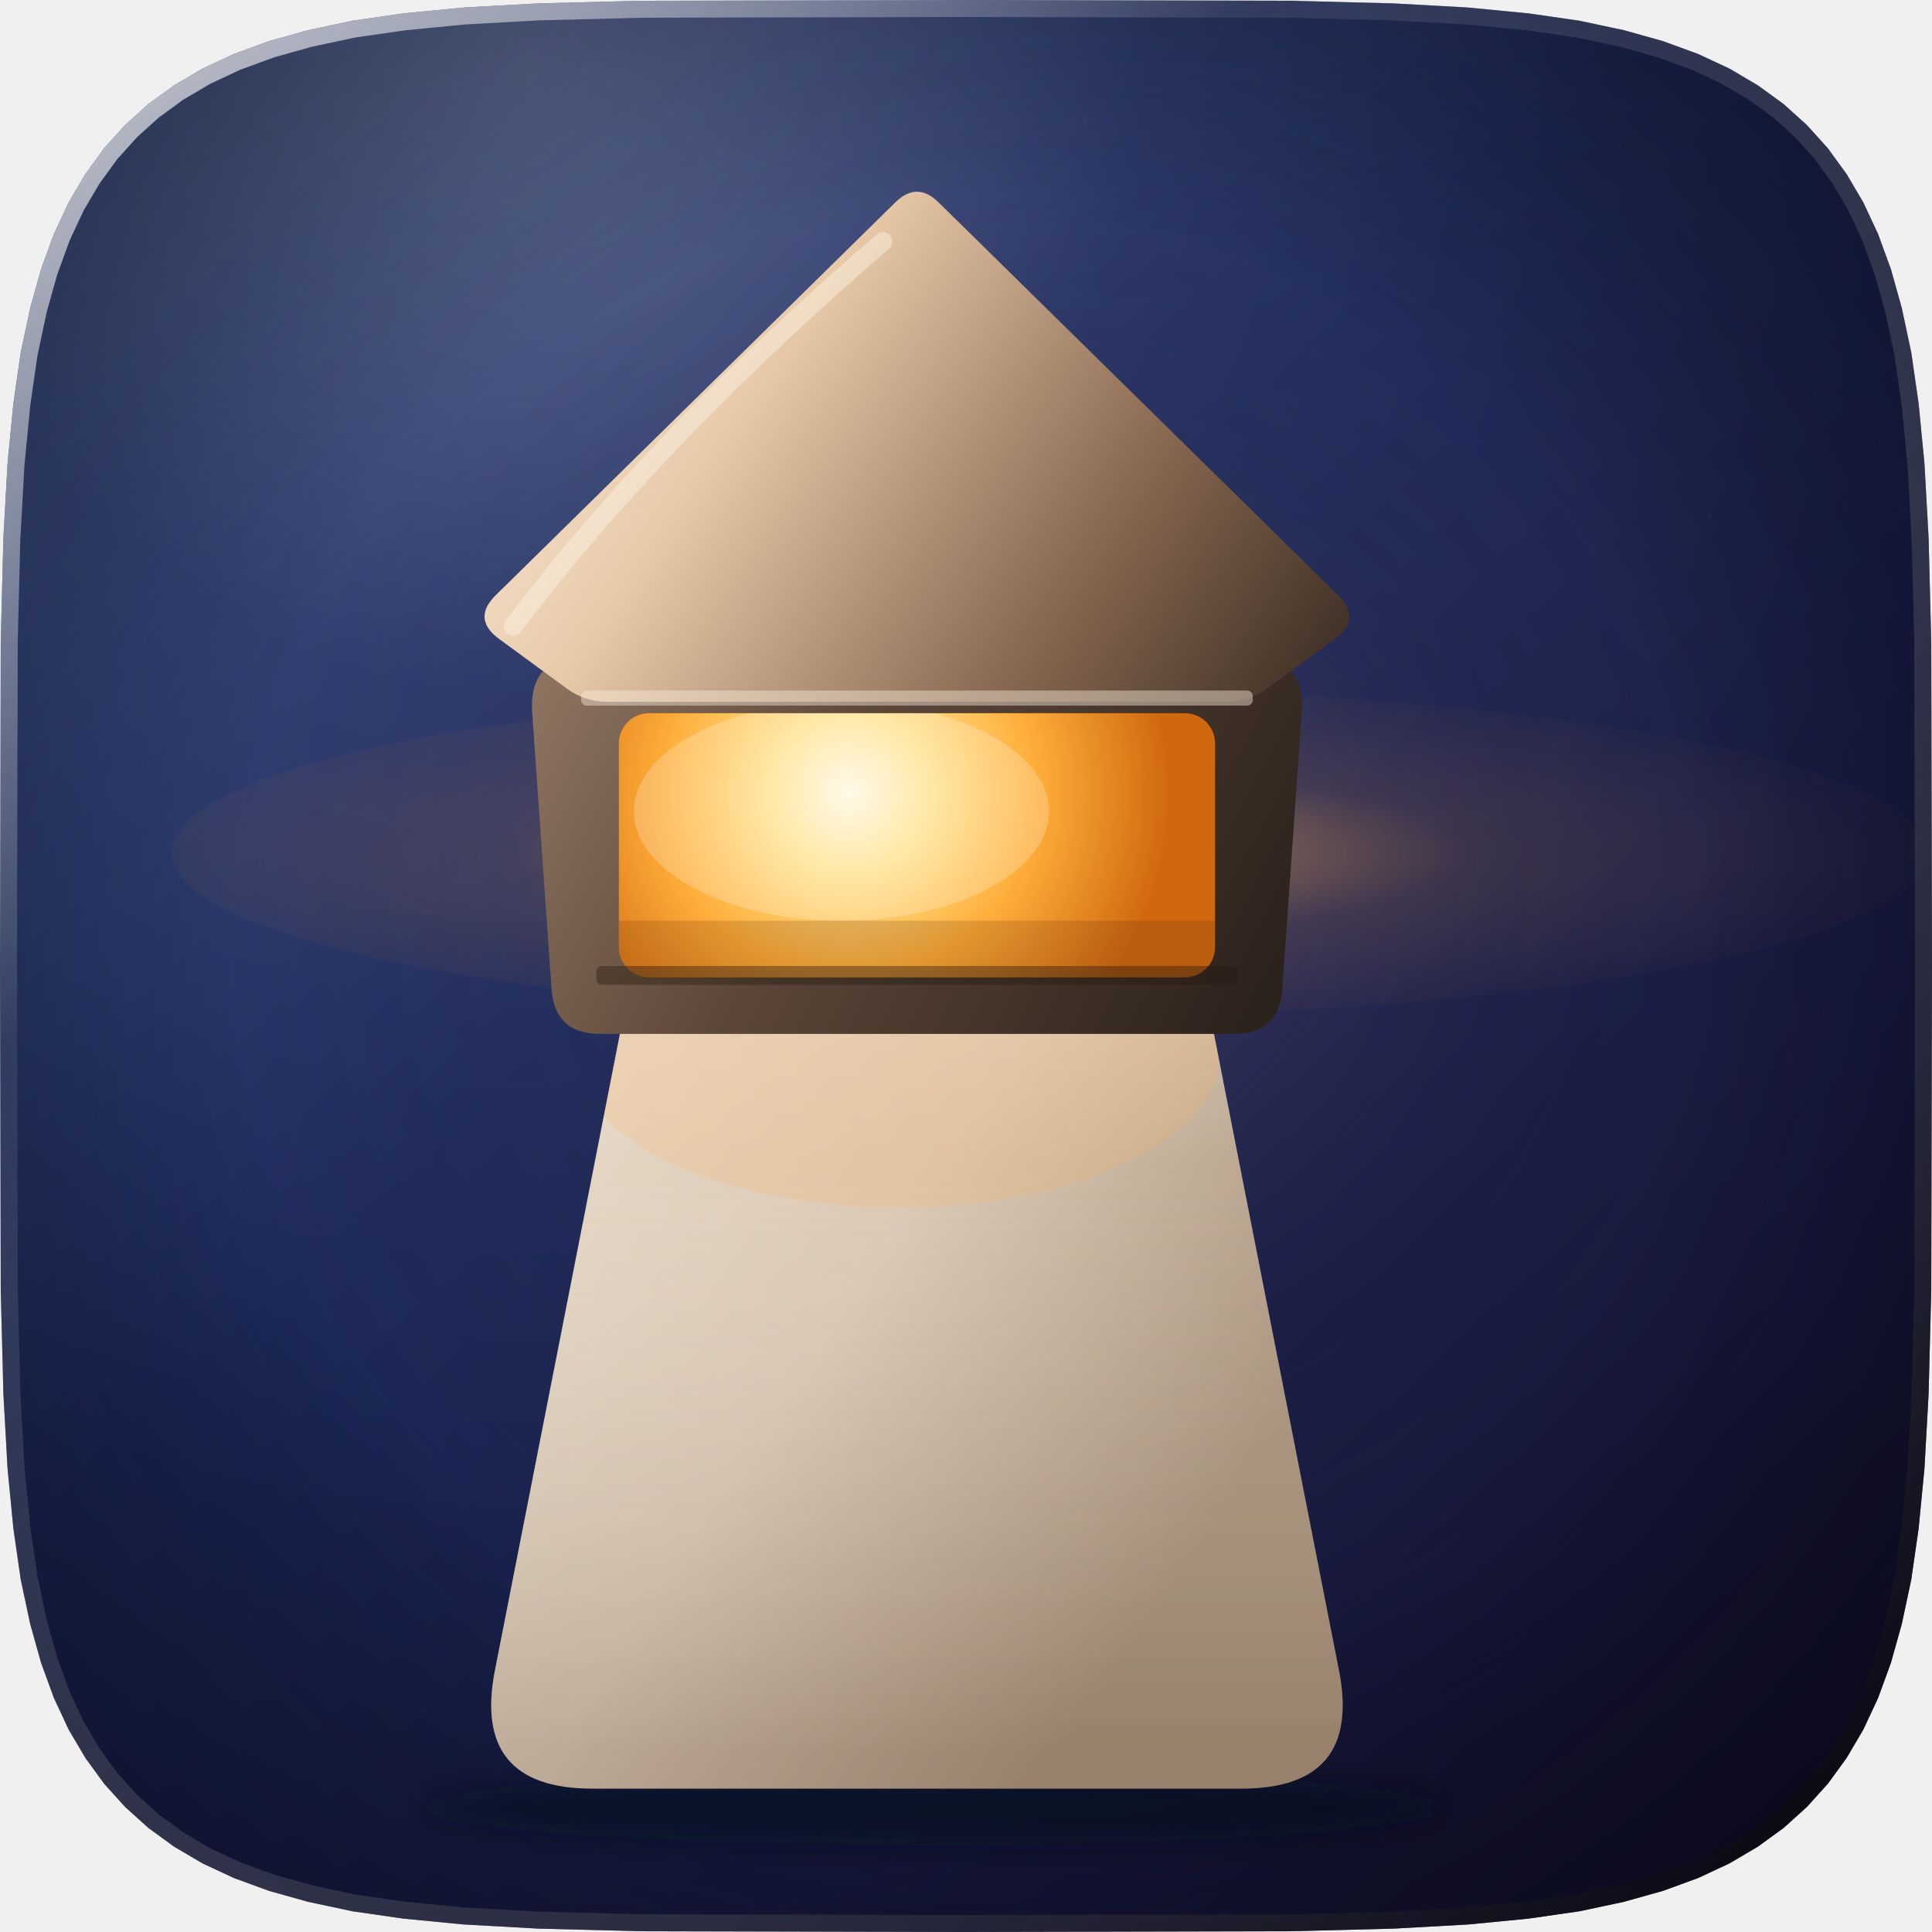
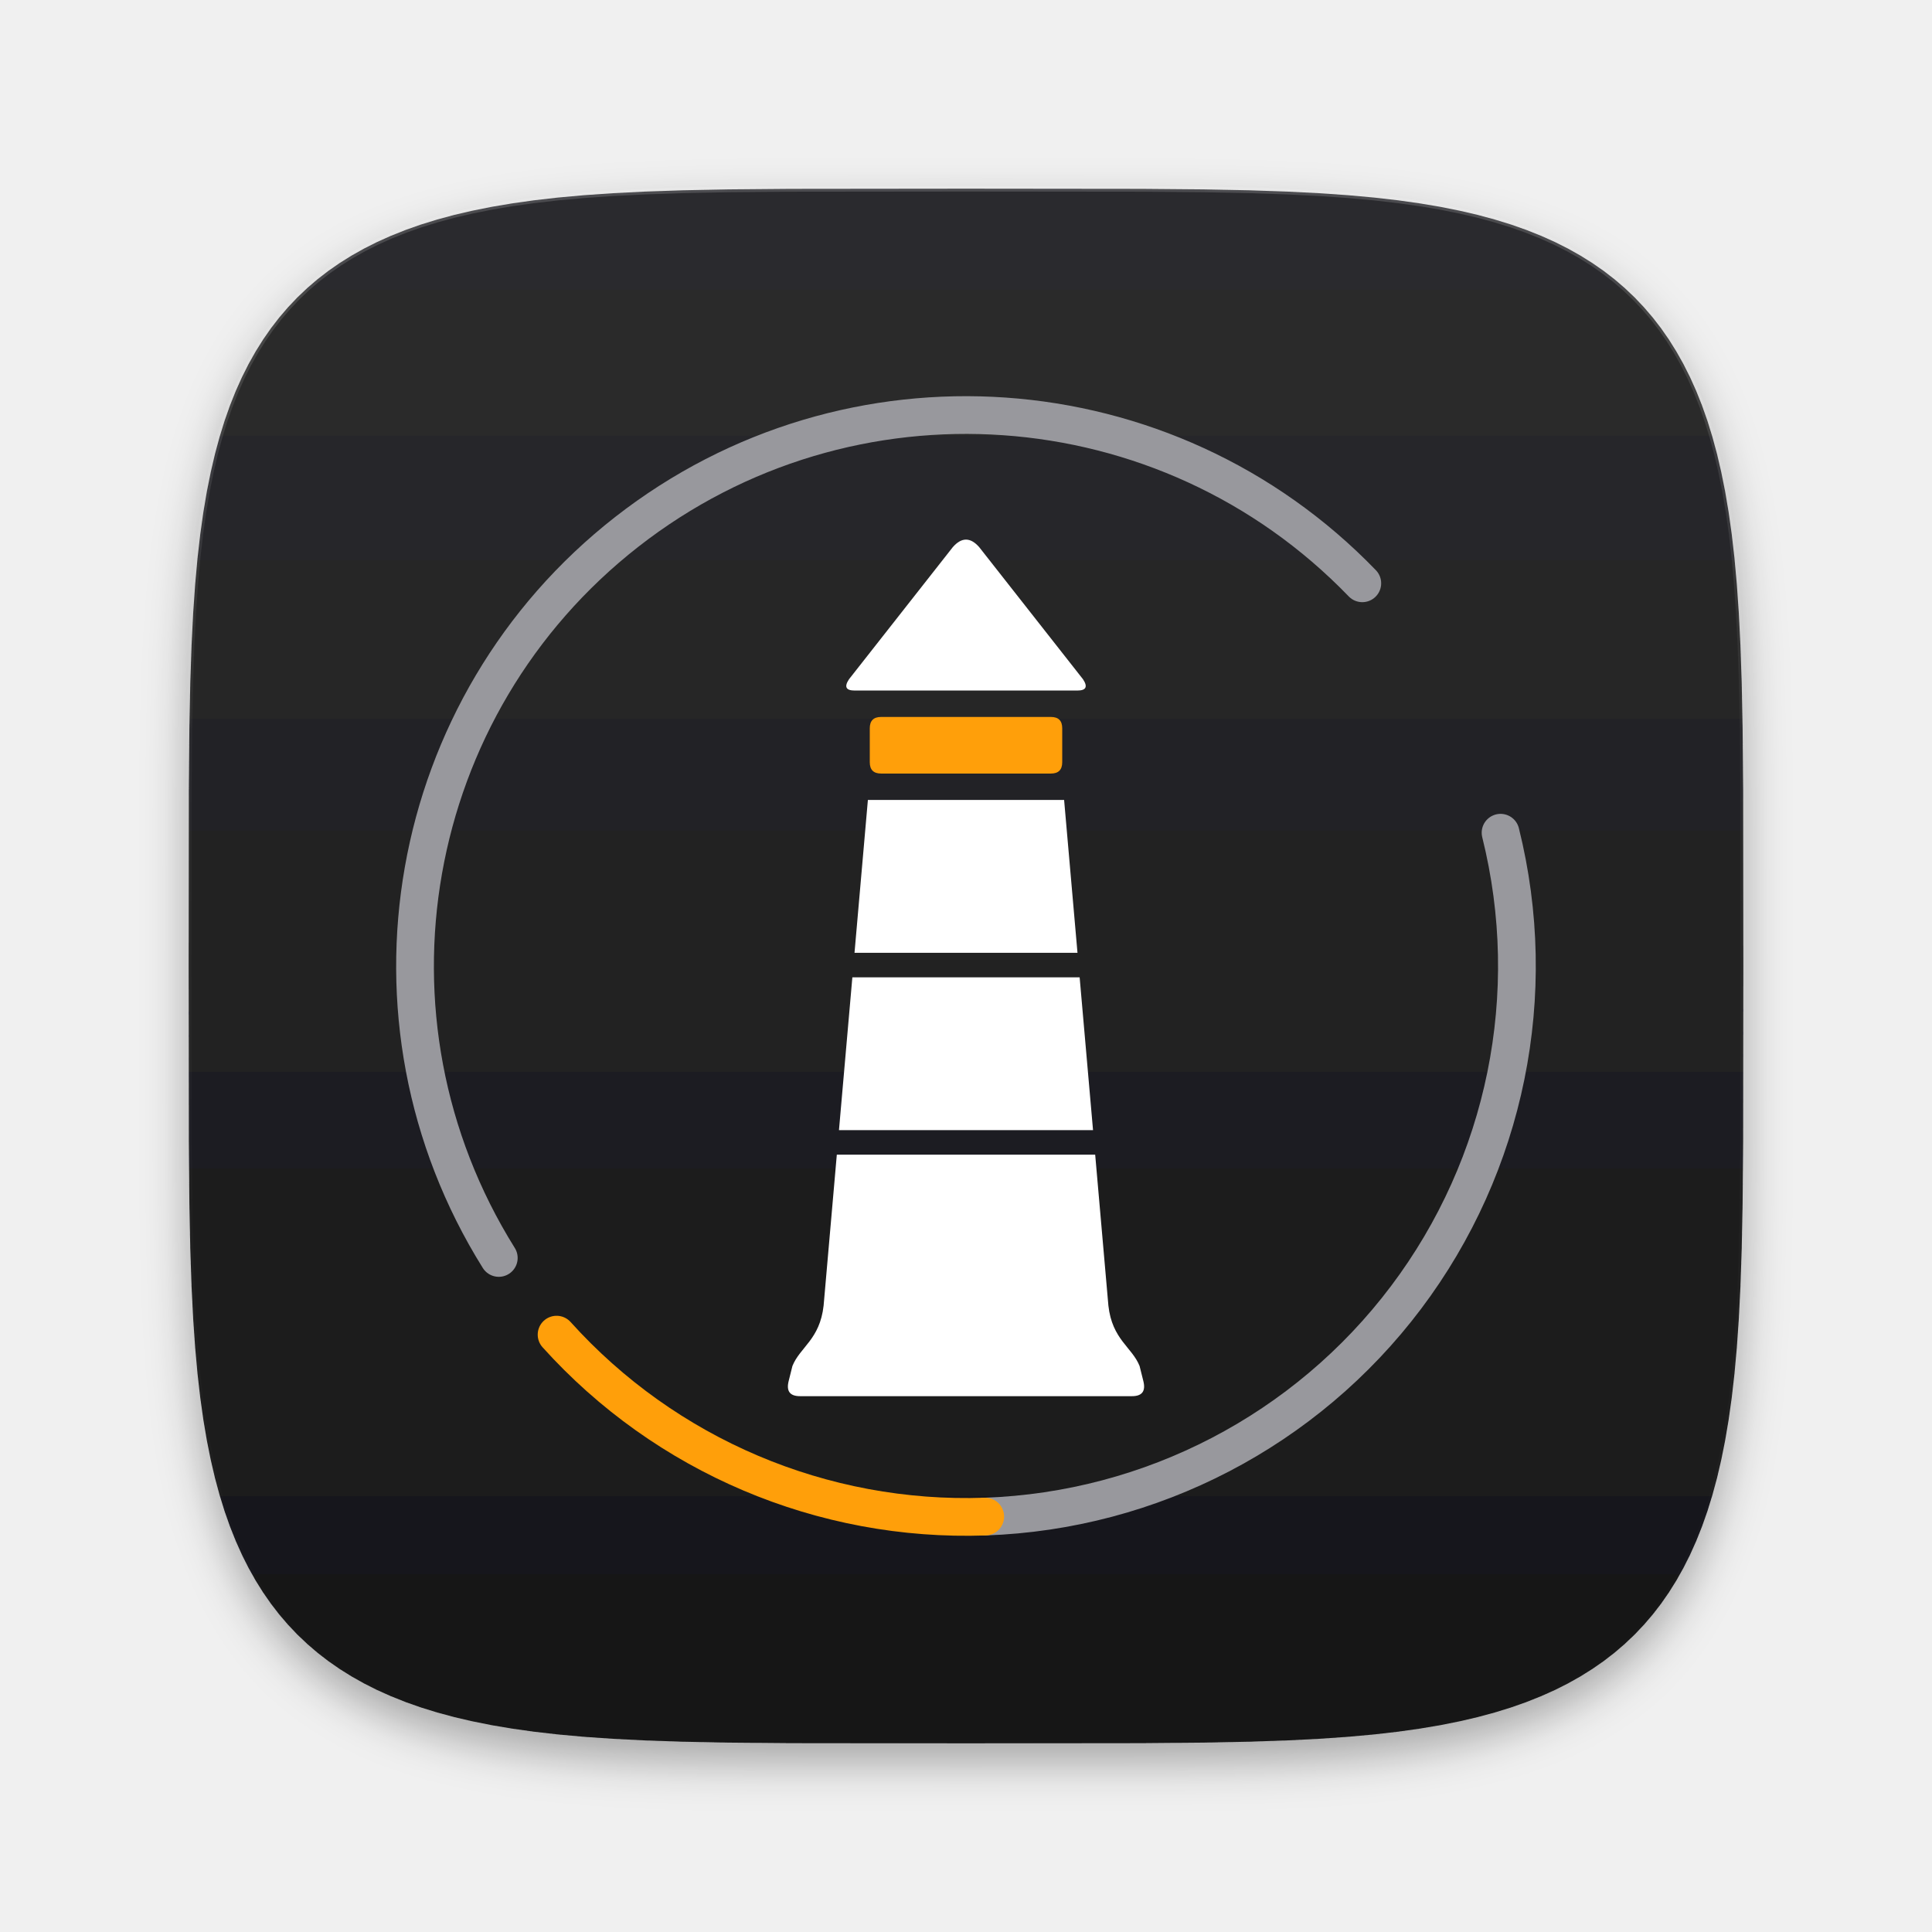
<svg xmlns="http://www.w3.org/2000/svg" width="1024" height="1024" viewBox="0 0 1024 1024">
  <defs>
-     <clipPath id="sq">
-       <path d="M 1024.0 512.0 L 1023.6 684.0 L 1022.2 738.8 L 1020.0 778.3 L 1016.9 810.2 L 1013.0 837.2 L 1008.0 860.7 L 1002.2 881.4 L 995.4 900.0 L 987.6 916.7 L 978.7 931.8 L 968.8 945.4 L 957.7 957.7 L 945.4 968.8 L 931.8 978.7 L 916.7 987.6 L 900.0 995.4 L 881.4 1002.2 L 860.7 1008.0 L 837.2 1013.0 L 810.2 1016.9 L 778.3 1020.0 L 738.8 1022.2 L 684.0 1023.6 L 512.0 1024.0 L 340.0 1023.6 L 285.2 1022.2 L 245.7 1020.0 L 213.8 1016.9 L 186.8 1013.0 L 163.3 1008.0 L 142.6 1002.2 L 124.0 995.4 L 107.3 987.6 L 92.2 978.7 L 78.6 968.8 L 66.3 957.7 L 55.2 945.4 L 45.3 931.8 L 36.4 916.7 L 28.6 900.0 L 21.8 881.4 L 16.0 860.7 L 11.0 837.2 L 7.1 810.2 L 4.0 778.3 L 1.8 738.8 L 0.4 684.0 L 0.0 512.0 L 0.4 340.0 L 1.8 285.2 L 4.0 245.7 L 7.1 213.8 L 11.0 186.8 L 16.0 163.3 L 21.8 142.6 L 28.6 124.0 L 36.4 107.3 L 45.3 92.2 L 55.2 78.6 L 66.3 66.3 L 78.6 55.2 L 92.2 45.3 L 107.3 36.4 L 124.0 28.6 L 142.6 21.8 L 163.3 16.0 L 186.8 11.0 L 213.8 7.1 L 245.7 4.0 L 285.2 1.8 L 340.0 0.4 L 512.0 0.0 L 684.0 0.4 L 738.8 1.8 L 778.3 4.0 L 810.2 7.1 L 837.2 11.0 L 860.7 16.0 L 881.4 21.8 L 900.0 28.6 L 916.7 36.4 L 931.8 45.3 L 945.4 55.2 L 957.7 66.3 L 968.8 78.6 L 978.7 92.2 L 987.6 107.3 L 995.4 124.0 L 1002.2 142.6 L 1008.0 163.3 L 1013.0 186.8 L 1016.9 213.8 L 1020.0 245.7 L 1022.2 285.2 L 1023.6 340.0 L 1024.0 512.0 Z" />
-     </clipPath>
-     <linearGradient id="night" gradientUnits="userSpaceOnUse" x1="40" y1="0" x2="980" y2="1024">
-       <stop offset="0%" stop-color="#3A4E86" />
-       <stop offset="42%" stop-color="#1A2758" />
-       <stop offset="100%" stop-color="#120E28" />
+     <linearGradient id="body" x1="0" y1="100" x2="0" y2="924" gradientUnits="userSpaceOnUse">
+       <stop offset="0" stop-color="#2c2c2e" />
+       <stop offset="1" stop-color="#161617" />
    </linearGradient>
-     <radialGradient id="sheen" gradientUnits="userSpaceOnUse" cx="280" cy="40" r="780">
-       <stop offset="0%" stop-color="#fff" stop-opacity="0.22" />
-       <stop offset="42%" stop-color="#fff" stop-opacity="0.04" />
-       <stop offset="100%" stop-color="#fff" stop-opacity="0" />
-     </radialGradient>
-     <radialGradient id="horizon" gradientUnits="userSpaceOnUse" cx="560" cy="470" r="520">
-       <stop offset="0%" stop-color="#6E5878" stop-opacity="0.38" />
-       <stop offset="45%" stop-color="#3A3058" stop-opacity="0.16" />
-       <stop offset="100%" stop-color="#3A3058" stop-opacity="0" />
-     </radialGradient>
-     <radialGradient id="vignette" gradientUnits="userSpaceOnUse" cx="512" cy="500" r="700">
-       <stop offset="55%" stop-color="#000" stop-opacity="0" />
-       <stop offset="100%" stop-color="#05040f" stop-opacity="0.55" />
-     </radialGradient>
-     <linearGradient id="rim" gradientUnits="userSpaceOnUse" x1="80" y1="0" x2="940" y2="1024">
-       <stop offset="0%" stop-color="#fff" stop-opacity="0.7" />
-       <stop offset="28%" stop-color="#fff" stop-opacity="0.08" />
-       <stop offset="100%" stop-color="#000" stop-opacity="0.45" />
+     <linearGradient id="rim" x1="0" y1="100" x2="0" y2="924" gradientUnits="userSpaceOnUse">
+       <stop offset="0" stop-color="#ffffff" stop-opacity="0.16" />
+       <stop offset="0.35" stop-color="#ffffff" stop-opacity="0.04" />
+       <stop offset="1" stop-color="#ffffff" stop-opacity="0" />
    </linearGradient>
-     <radialGradient id="bloom" gradientUnits="userSpaceOnUse" cx="-10" cy="0" r="170">
-       <stop offset="0%" stop-color="#FFE7B8" stop-opacity="0.9" />
-       <stop offset="18%" stop-color="#FFC15A" stop-opacity="0.42" />
-       <stop offset="48%" stop-color="#FF9A3A" stop-opacity="0.12" />
-       <stop offset="100%" stop-color="#FF9A3A" stop-opacity="0" />
-     </radialGradient>
-     <linearGradient id="roofMetal" gradientUnits="userSpaceOnUse" x1="276" y1="90" x2="716" y2="380">
-       <stop offset="0%" stop-color="#FFF4E6" />
-       <stop offset="32%" stop-color="#E7C9A8" />
-       <stop offset="68%" stop-color="#8A6A52" />
-       <stop offset="100%" stop-color="#342820" />
-     </linearGradient>
-     <linearGradient id="stone" gradientUnits="userSpaceOnUse" x1="266" y1="400" x2="716" y2="700">
-       <stop offset="0%" stop-color="#F7F1E8" />
-       <stop offset="22%" stop-color="#E7D9C8" />
-       <stop offset="58%" stop-color="#D9C8B4" />
-       <stop offset="100%" stop-color="#A8927C" />
-     </linearGradient>
-     <linearGradient id="stoneShade" gradientUnits="userSpaceOnUse" x1="0" y1="480" x2="0" y2="930">
-       <stop offset="0%" stop-color="#fff" stop-opacity="0.16" />
-       <stop offset="30%" stop-color="#fff" stop-opacity="0" />
-       <stop offset="100%" stop-color="#5A4030" stop-opacity="0.22" />
-     </linearGradient>
-     <linearGradient id="roofL" gradientUnits="userSpaceOnUse" x1="286" y1="100" x2="496" y2="360">
-       <stop offset="0%" stop-color="#FFF1DE" />
-       <stop offset="38%" stop-color="#E2C4A4" />
-       <stop offset="100%" stop-color="#A48468" />
-     </linearGradient>
-     <linearGradient id="roofR" gradientUnits="userSpaceOnUse" x1="486" y1="110" x2="706" y2="360">
-       <stop offset="0%" stop-color="#B49274" />
-       <stop offset="50%" stop-color="#6E5646" />
-       <stop offset="100%" stop-color="#322820" />
-     </linearGradient>
-     <linearGradient id="frame" gradientUnits="userSpaceOnUse" x1="306" y1="330" x2="676" y2="520">
-       <stop offset="0%" stop-color="#8C7360" />
-       <stop offset="40%" stop-color="#5C4638" />
-       <stop offset="100%" stop-color="#2C221C" />
-     </linearGradient>
-     <radialGradient id="glass" gradientUnits="userSpaceOnUse" cx="450" cy="420" r="170">
-       <stop offset="0%" stop-color="#FFF8E2" />
-       <stop offset="26%" stop-color="#FFE08A" />
-       <stop offset="58%" stop-color="#FFAE3A" />
-       <stop offset="100%" stop-color="#D06810" />
-     </radialGradient>
-     <filter id="soft" x="-40%" y="-40%" width="180%" height="180%">
-       <feGaussianBlur stdDeviation="14" />
+     <filter id="shadow" x="-10%" y="-10%" width="120%" height="125%">
+       <feDropShadow dx="0" dy="10" stdDeviation="12" flood-color="#000000" flood-opacity="0.32" />
    </filter>
-     <filter id="contact" x="-60%" y="-60%" width="220%" height="220%">
-       <feGaussianBlur stdDeviation="8" />
-     </filter>
-     <clipPath id="shaftClip">
-       <path d="M 332.60 527.47 Q 338.00 500.00 366.00 500.00 L 606.00 500.00 Q 634.00 500.00 639.40 527.47 L 709.66 885.20 Q 722.00 948.00 658.00 948.00 L 314.00 948.00 Q 250.00 948.00 262.34 885.20 Z" />
-     </clipPath>
-     <clipPath id="roofClip">
-       <path d="M 474.59 107.22 Q 486.00 96.00 497.41 107.22 L 709.16 315.38 Q 722.00 328.00 707.48 338.64 L 671.68 364.90 Q 662.00 372.00 650.00 372.00 L 322.00 372.00 Q 310.00 372.00 300.32 364.90 L 264.52 338.64 Q 250.00 328.00 262.84 315.38 Z" />
-     </clipPath>
-     <clipPath id="glassClip">
-       <path d="M 344 378 H 628 A 16 16 0 0 1 644 394 V 502 A 16 16 0 0 1 628 518 H 344 A 16 16 0 0 1 328 502 V 394 A 16 16 0 0 1 344 378 Z" />
-     </clipPath>
-     <clipPath id="cageClip">
-       <path d="M 282.09 377.93 Q 280.00 348.00 310.00 348.00 L 662.00 348.00 Q 692.00 348.00 689.91 377.93 L 679.68 524.06 Q 678.00 548.00 654.00 548.00 L 318.00 548.00 Q 294.00 548.00 292.32 524.06 Z" />
-     </clipPath>
  </defs>
-   <g clip-path="url(#sq)">
-     <rect width="1024" height="1024" fill="url(#night)" />
-     <rect width="1024" height="1024" fill="url(#horizon)" />
-     <rect width="1024" height="1024" fill="url(#sheen)" />
-     <rect width="1024" height="1024" fill="url(#vignette)" />
-     <g transform="translate(556 452) scale(3.1 0.58)">
-       <circle r="150" fill="url(#bloom)" />
-     </g>
-     <ellipse cx="494" cy="958" rx="270" ry="20" fill="#050814" opacity="0.5" filter="url(#contact)" />
-     <g>
-       <path d="M 332.60 527.47 Q 338.00 500.00 366.00 500.00 L 606.00 500.00 Q 634.00 500.00 639.40 527.47 L 709.66 885.20 Q 722.00 948.00 658.00 948.00 L 314.00 948.00 Q 250.00 948.00 262.34 885.20 Z" fill="url(#stone)" />
-       <g clip-path="url(#shaftClip)">
-         <path d="M 332.60 527.47 Q 338.00 500.00 366.00 500.00 L 606.00 500.00 Q 634.00 500.00 639.40 527.47 L 709.66 885.20 Q 722.00 948.00 658.00 948.00 L 314.00 948.00 Q 250.00 948.00 262.34 885.20 Z" fill="url(#stoneShade)" />
-         <ellipse cx="476" cy="560" rx="170" ry="80" fill="#FFB15A" opacity="0.2" />
-       </g>
-       <path d="M 282.09 377.93 Q 280.00 348.00 310.00 348.00 L 662.00 348.00 Q 692.00 348.00 689.91 377.93 L 679.68 524.06 Q 678.00 548.00 654.00 548.00 L 318.00 548.00 Q 294.00 548.00 292.32 524.06 Z" fill="url(#frame)" />
-       <g clip-path="url(#roofClip)">
-         <path d="M 474.59 107.22 Q 486.00 96.00 497.41 107.22 L 709.16 315.38 Q 722.00 328.00 707.48 338.64 L 671.68 364.90 Q 662.00 372.00 650.00 372.00 L 322.00 372.00 Q 310.00 372.00 300.32 364.90 L 264.52 338.64 Q 250.00 328.00 262.84 315.38 Z" fill="url(#roofMetal)" />
-         <path d="M 468 128 C 396 190 326 260 272 332" fill="none" stroke="#FFF8EE" stroke-width="10" stroke-linecap="round" opacity="0.4" />
-       </g>
-       <g clip-path="url(#glassClip)">
-         <path d="M 344 378 H 628 A 16 16 0 0 1 644 394 V 502 A 16 16 0 0 1 628 518 H 344 A 16 16 0 0 1 328 502 V 394 A 16 16 0 0 1 344 378 Z" fill="url(#glass)" />
-         <ellipse cx="446" cy="430" rx="110" ry="58" fill="#fff" opacity="0.22" />
-         <rect x="328" y="488" width="316" height="30" fill="#6A3208" opacity="0.2" />
-       </g>
-       <rect x="308" y="366" width="356" height="8" rx="3" fill="#F6EADA" opacity="0.45" />
-       <rect x="316" y="512" width="340" height="10" rx="3" fill="#241810" opacity="0.4" />
-     </g>
-     <path d="M 1024.0 512.0 L 1023.6 684.0 L 1022.2 738.8 L 1020.0 778.3 L 1016.9 810.2 L 1013.0 837.2 L 1008.0 860.7 L 1002.2 881.4 L 995.4 900.0 L 987.6 916.7 L 978.7 931.8 L 968.8 945.4 L 957.7 957.7 L 945.4 968.8 L 931.8 978.7 L 916.7 987.6 L 900.0 995.4 L 881.4 1002.2 L 860.7 1008.0 L 837.2 1013.0 L 810.2 1016.9 L 778.3 1020.0 L 738.8 1022.2 L 684.0 1023.6 L 512.0 1024.0 L 340.0 1023.6 L 285.2 1022.2 L 245.7 1020.0 L 213.8 1016.9 L 186.8 1013.0 L 163.3 1008.0 L 142.6 1002.2 L 124.0 995.4 L 107.3 987.6 L 92.2 978.7 L 78.6 968.8 L 66.3 957.7 L 55.2 945.4 L 45.3 931.8 L 36.4 916.7 L 28.6 900.0 L 21.8 881.4 L 16.0 860.7 L 11.0 837.2 L 7.1 810.2 L 4.0 778.3 L 1.8 738.8 L 0.4 684.0 L 0.0 512.0 L 0.4 340.0 L 1.8 285.2 L 4.0 245.7 L 7.1 213.8 L 11.0 186.8 L 16.0 163.3 L 21.8 142.6 L 28.6 124.0 L 36.4 107.3 L 45.3 92.2 L 55.2 78.6 L 66.3 66.3 L 78.6 55.2 L 92.2 45.3 L 107.3 36.4 L 124.0 28.6 L 142.6 21.8 L 163.3 16.0 L 186.8 11.0 L 213.8 7.1 L 245.7 4.0 L 285.2 1.8 L 340.0 0.4 L 512.0 0.0 L 684.0 0.4 L 738.8 1.8 L 778.3 4.0 L 810.2 7.1 L 837.2 11.0 L 860.7 16.0 L 881.4 21.8 L 900.0 28.6 L 916.7 36.4 L 931.8 45.3 L 945.4 55.2 L 957.7 66.3 L 968.8 78.6 L 978.7 92.2 L 987.6 107.3 L 995.4 124.0 L 1002.2 142.6 L 1008.0 163.3 L 1013.0 186.8 L 1016.9 213.8 L 1020.0 245.7 L 1022.2 285.2 L 1023.6 340.0 L 1024.0 512.0 Z" fill="none" stroke="url(#rim)" stroke-width="18" />
+   <path d="M 924 512 L 923.9 605.14 L 923.62 637.88 L 923.14 662.08 L 922.46 681.99 L 921.6 699.18 L 920.54 714.44 L 919.29 728.26 L 917.84 740.92 L 916.19 752.63 L 914.35 763.53 L 912.3 773.74 L 910.06 783.35 L 907.61 792.4 L 904.96 800.97 L 902.1 809.09 L 899.02 816.8 L 895.74 824.12 L 892.23 831.09 L 888.5 837.72 L 884.55 844.03 L 880.37 850.04 L 875.95 855.76 L 871.28 861.2 L 866.37 866.37 L 861.2 871.28 L 855.76 875.95 L 850.04 880.37 L 844.03 884.55 L 837.72 888.5 L 831.09 892.23 L 824.12 895.74 L 816.8 899.02 L 809.09 902.1 L 800.97 904.96 L 792.4 907.61 L 783.35 910.06 L 773.74 912.3 L 763.53 914.35 L 752.63 916.19 L 740.92 917.84 L 728.26 919.29 L 714.44 920.54 L 699.18 921.6 L 681.99 922.46 L 662.08 923.14 L 637.88 923.62 L 605.14 923.9 L 512 924 L 418.86 923.9 L 386.12 923.62 L 361.92 923.14 L 342.01 922.46 L 324.82 921.6 L 309.56 920.54 L 295.74 919.29 L 283.08 917.84 L 271.37 916.19 L 260.47 914.35 L 250.26 912.3 L 240.65 910.06 L 231.6 907.61 L 223.03 904.96 L 214.91 902.1 L 207.2 899.02 L 199.88 895.74 L 192.91 892.23 L 186.28 888.5 L 179.97 884.55 L 173.96 880.37 L 168.24 875.95 L 162.8 871.28 L 157.63 866.37 L 152.72 861.2 L 148.05 855.76 L 143.63 850.04 L 139.45 844.03 L 135.5 837.72 L 131.77 831.09 L 128.26 824.12 L 124.98 816.8 L 121.9 809.09 L 119.04 800.97 L 116.39 792.4 L 113.94 783.35 L 111.7 773.74 L 109.65 763.53 L 107.81 752.63 L 106.16 740.92 L 104.71 728.26 L 103.46 714.44 L 102.4 699.18 L 101.54 681.99 L 100.86 662.08 L 100.38 637.88 L 100.1 605.14 L 100 512 L 100.1 418.86 L 100.38 386.12 L 100.86 361.92 L 101.54 342.01 L 102.4 324.82 L 103.46 309.56 L 104.71 295.74 L 106.16 283.08 L 107.81 271.37 L 109.65 260.47 L 111.7 250.26 L 113.94 240.65 L 116.39 231.6 L 119.04 223.03 L 121.9 214.91 L 124.98 207.2 L 128.26 199.88 L 131.77 192.91 L 135.5 186.28 L 139.45 179.97 L 143.63 173.96 L 148.05 168.24 L 152.72 162.8 L 157.63 157.63 L 162.8 152.72 L 168.24 148.05 L 173.96 143.63 L 179.97 139.45 L 186.28 135.5 L 192.91 131.77 L 199.88 128.26 L 207.2 124.98 L 214.91 121.9 L 223.03 119.04 L 231.6 116.39 L 240.65 113.94 L 250.26 111.7 L 260.47 109.65 L 271.37 107.81 L 283.08 106.16 L 295.74 104.71 L 309.56 103.46 L 324.82 102.4 L 342.01 101.54 L 361.92 100.86 L 386.12 100.38 L 418.86 100.1 L 512 100 L 605.14 100.1 L 637.88 100.38 L 662.08 100.86 L 681.99 101.54 L 699.18 102.4 L 714.44 103.46 L 728.26 104.71 L 740.92 106.16 L 752.63 107.81 L 763.53 109.65 L 773.74 111.7 L 783.35 113.94 L 792.4 116.39 L 800.97 119.04 L 809.09 121.9 L 816.8 124.98 L 824.12 128.26 L 831.09 131.77 L 837.72 135.5 L 844.03 139.45 L 850.04 143.63 L 855.76 148.05 L 861.2 152.72 L 866.37 157.63 L 871.28 162.8 L 875.95 168.24 L 880.37 173.96 L 884.55 179.97 L 888.5 186.28 L 892.23 192.91 L 895.74 199.88 L 899.02 207.2 L 902.1 214.91 L 904.96 223.03 L 907.61 231.6 L 910.06 240.65 L 912.3 250.26 L 914.35 260.47 L 916.19 271.37 L 917.84 283.08 L 919.29 295.74 L 920.54 309.56 L 921.6 324.82 L 922.46 342.01 L 923.14 361.92 L 923.62 386.12 L 923.9 418.86 Z" fill="url(#body)" filter="url(#shadow)" />
+   <path d="M 924 512 L 923.9 605.14 L 923.62 637.88 L 923.14 662.08 L 922.46 681.99 L 921.6 699.18 L 920.54 714.44 L 919.29 728.26 L 917.84 740.92 L 916.19 752.63 L 914.35 763.53 L 912.3 773.74 L 910.06 783.35 L 907.61 792.4 L 904.96 800.97 L 902.1 809.09 L 899.02 816.8 L 895.74 824.12 L 892.23 831.09 L 888.5 837.72 L 884.55 844.03 L 880.37 850.04 L 875.95 855.76 L 871.28 861.2 L 866.37 866.37 L 861.2 871.28 L 855.76 875.95 L 850.04 880.37 L 844.03 884.55 L 837.72 888.5 L 831.09 892.23 L 824.12 895.74 L 816.8 899.02 L 809.09 902.1 L 800.97 904.96 L 792.4 907.61 L 783.35 910.06 L 773.74 912.3 L 763.53 914.35 L 752.63 916.19 L 740.92 917.84 L 728.26 919.29 L 714.44 920.54 L 699.18 921.6 L 681.99 922.46 L 662.08 923.14 L 637.88 923.62 L 605.14 923.9 L 512 924 L 418.86 923.9 L 386.12 923.62 L 361.92 923.14 L 342.01 922.46 L 324.82 921.6 L 309.56 920.54 L 295.74 919.29 L 283.08 917.84 L 271.37 916.19 L 260.47 914.35 L 250.26 912.3 L 240.65 910.06 L 231.6 907.61 L 223.03 904.96 L 214.91 902.1 L 207.2 899.02 L 199.88 895.74 L 192.91 892.23 L 186.28 888.5 L 179.97 884.55 L 173.96 880.37 L 168.24 875.95 L 162.8 871.28 L 157.63 866.37 L 152.72 861.2 L 148.05 855.76 L 143.63 850.04 L 139.45 844.03 L 135.5 837.72 L 131.77 831.09 L 128.26 824.12 L 124.98 816.8 L 121.9 809.09 L 119.04 800.97 L 116.39 792.4 L 113.94 783.35 L 111.7 773.74 L 109.65 763.53 L 107.81 752.63 L 106.16 740.92 L 104.71 728.26 L 103.46 714.44 L 102.4 699.18 L 101.54 681.99 L 100.86 662.08 L 100.38 637.88 L 100.1 605.14 L 100 512 L 100.1 418.86 L 100.38 386.12 L 100.86 361.92 L 101.54 342.01 L 102.4 324.82 L 103.46 309.56 L 104.71 295.74 L 106.16 283.08 L 107.81 271.37 L 109.65 260.47 L 111.7 250.26 L 113.94 240.65 L 116.39 231.6 L 119.04 223.03 L 121.9 214.91 L 124.98 207.2 L 128.26 199.88 L 131.77 192.91 L 135.5 186.28 L 139.45 179.97 L 143.63 173.96 L 148.05 168.24 L 152.72 162.8 L 157.63 157.63 L 162.8 152.72 L 168.24 148.05 L 173.96 143.63 L 179.97 139.45 L 186.28 135.5 L 192.91 131.77 L 199.88 128.26 L 207.2 124.98 L 214.91 121.9 L 223.03 119.04 L 231.6 116.39 L 240.65 113.94 L 250.26 111.7 L 260.47 109.65 L 271.37 107.81 L 283.08 106.16 L 295.74 104.71 L 309.56 103.46 L 324.82 102.4 L 342.01 101.54 L 361.92 100.86 L 386.12 100.38 L 418.86 100.1 L 512 100 L 605.14 100.1 L 637.88 100.38 L 662.08 100.86 L 681.99 101.54 L 699.18 102.4 L 714.44 103.46 L 728.26 104.71 L 740.92 106.16 L 752.63 107.81 L 763.53 109.65 L 773.74 111.7 L 783.35 113.94 L 792.4 116.39 L 800.97 119.04 L 809.09 121.9 L 816.8 124.98 L 824.12 128.26 L 831.09 131.77 L 837.72 135.5 L 844.03 139.45 L 850.04 143.63 L 855.76 148.05 L 861.2 152.72 L 866.37 157.63 L 871.28 162.8 L 875.95 168.24 L 880.37 173.96 L 884.55 179.97 L 888.5 186.28 L 892.23 192.91 L 895.74 199.88 L 899.02 207.2 L 902.1 214.91 L 904.96 223.03 L 907.61 231.6 L 910.06 240.65 L 912.3 250.26 L 914.35 260.47 L 916.19 271.37 L 917.84 283.08 L 919.29 295.74 L 920.54 309.56 L 921.6 324.82 L 922.46 342.01 L 923.14 361.92 L 923.62 386.12 L 923.9 418.86 Z" fill="none" stroke="url(#rim)" stroke-width="3" />
+   <g fill="none" stroke-width="20" stroke-linecap="round">
+     <path d="M 722.05 309.16 A 292 292 0 0 0 264.37 666.74" stroke="#98989d" />
+     <path d="M 522.19 803.82 A 292 292 0 0 0 795.33 441.36" stroke="#98989d" />
+     <path d="M 295 707.39 A 292 292 0 0 0 522.19 803.82" stroke="#ff9f0a" />
  </g>
+   <g fill="#ffffff">
+     <path d="M 505 290 Q 512 282 519 290 L 574 360 Q 578 366 571 366 L 453 366 Q 446 366 450 360 Z" />
+     <path d="M 460 424 L 564 424 L 571.09 505 L 452.91 505 Z" />
+     <path d="M 451.77 518 L 572.23 518 L 579.33 599 L 444.67 599 Z" />
+     <path d="M 443.53 612 L 580.47 612 L 587.47 692 C 589.47 710 600 714 604 724 L 606 732 Q 608 740 600 740 L 424 740 Q 416 740 418 732 L 420 724 C 424 714 434.53 710 436.53 692 Z" />
+   </g>
+   <path d="M 467 380 L 557 380 Q 563 380 563 386 L 563 404 Q 563 410 557 410 L 467 410 Q 461 410 461 404 L 461 386 Q 461 380 467 380 Z" fill="#ff9f0a" />
</svg>
